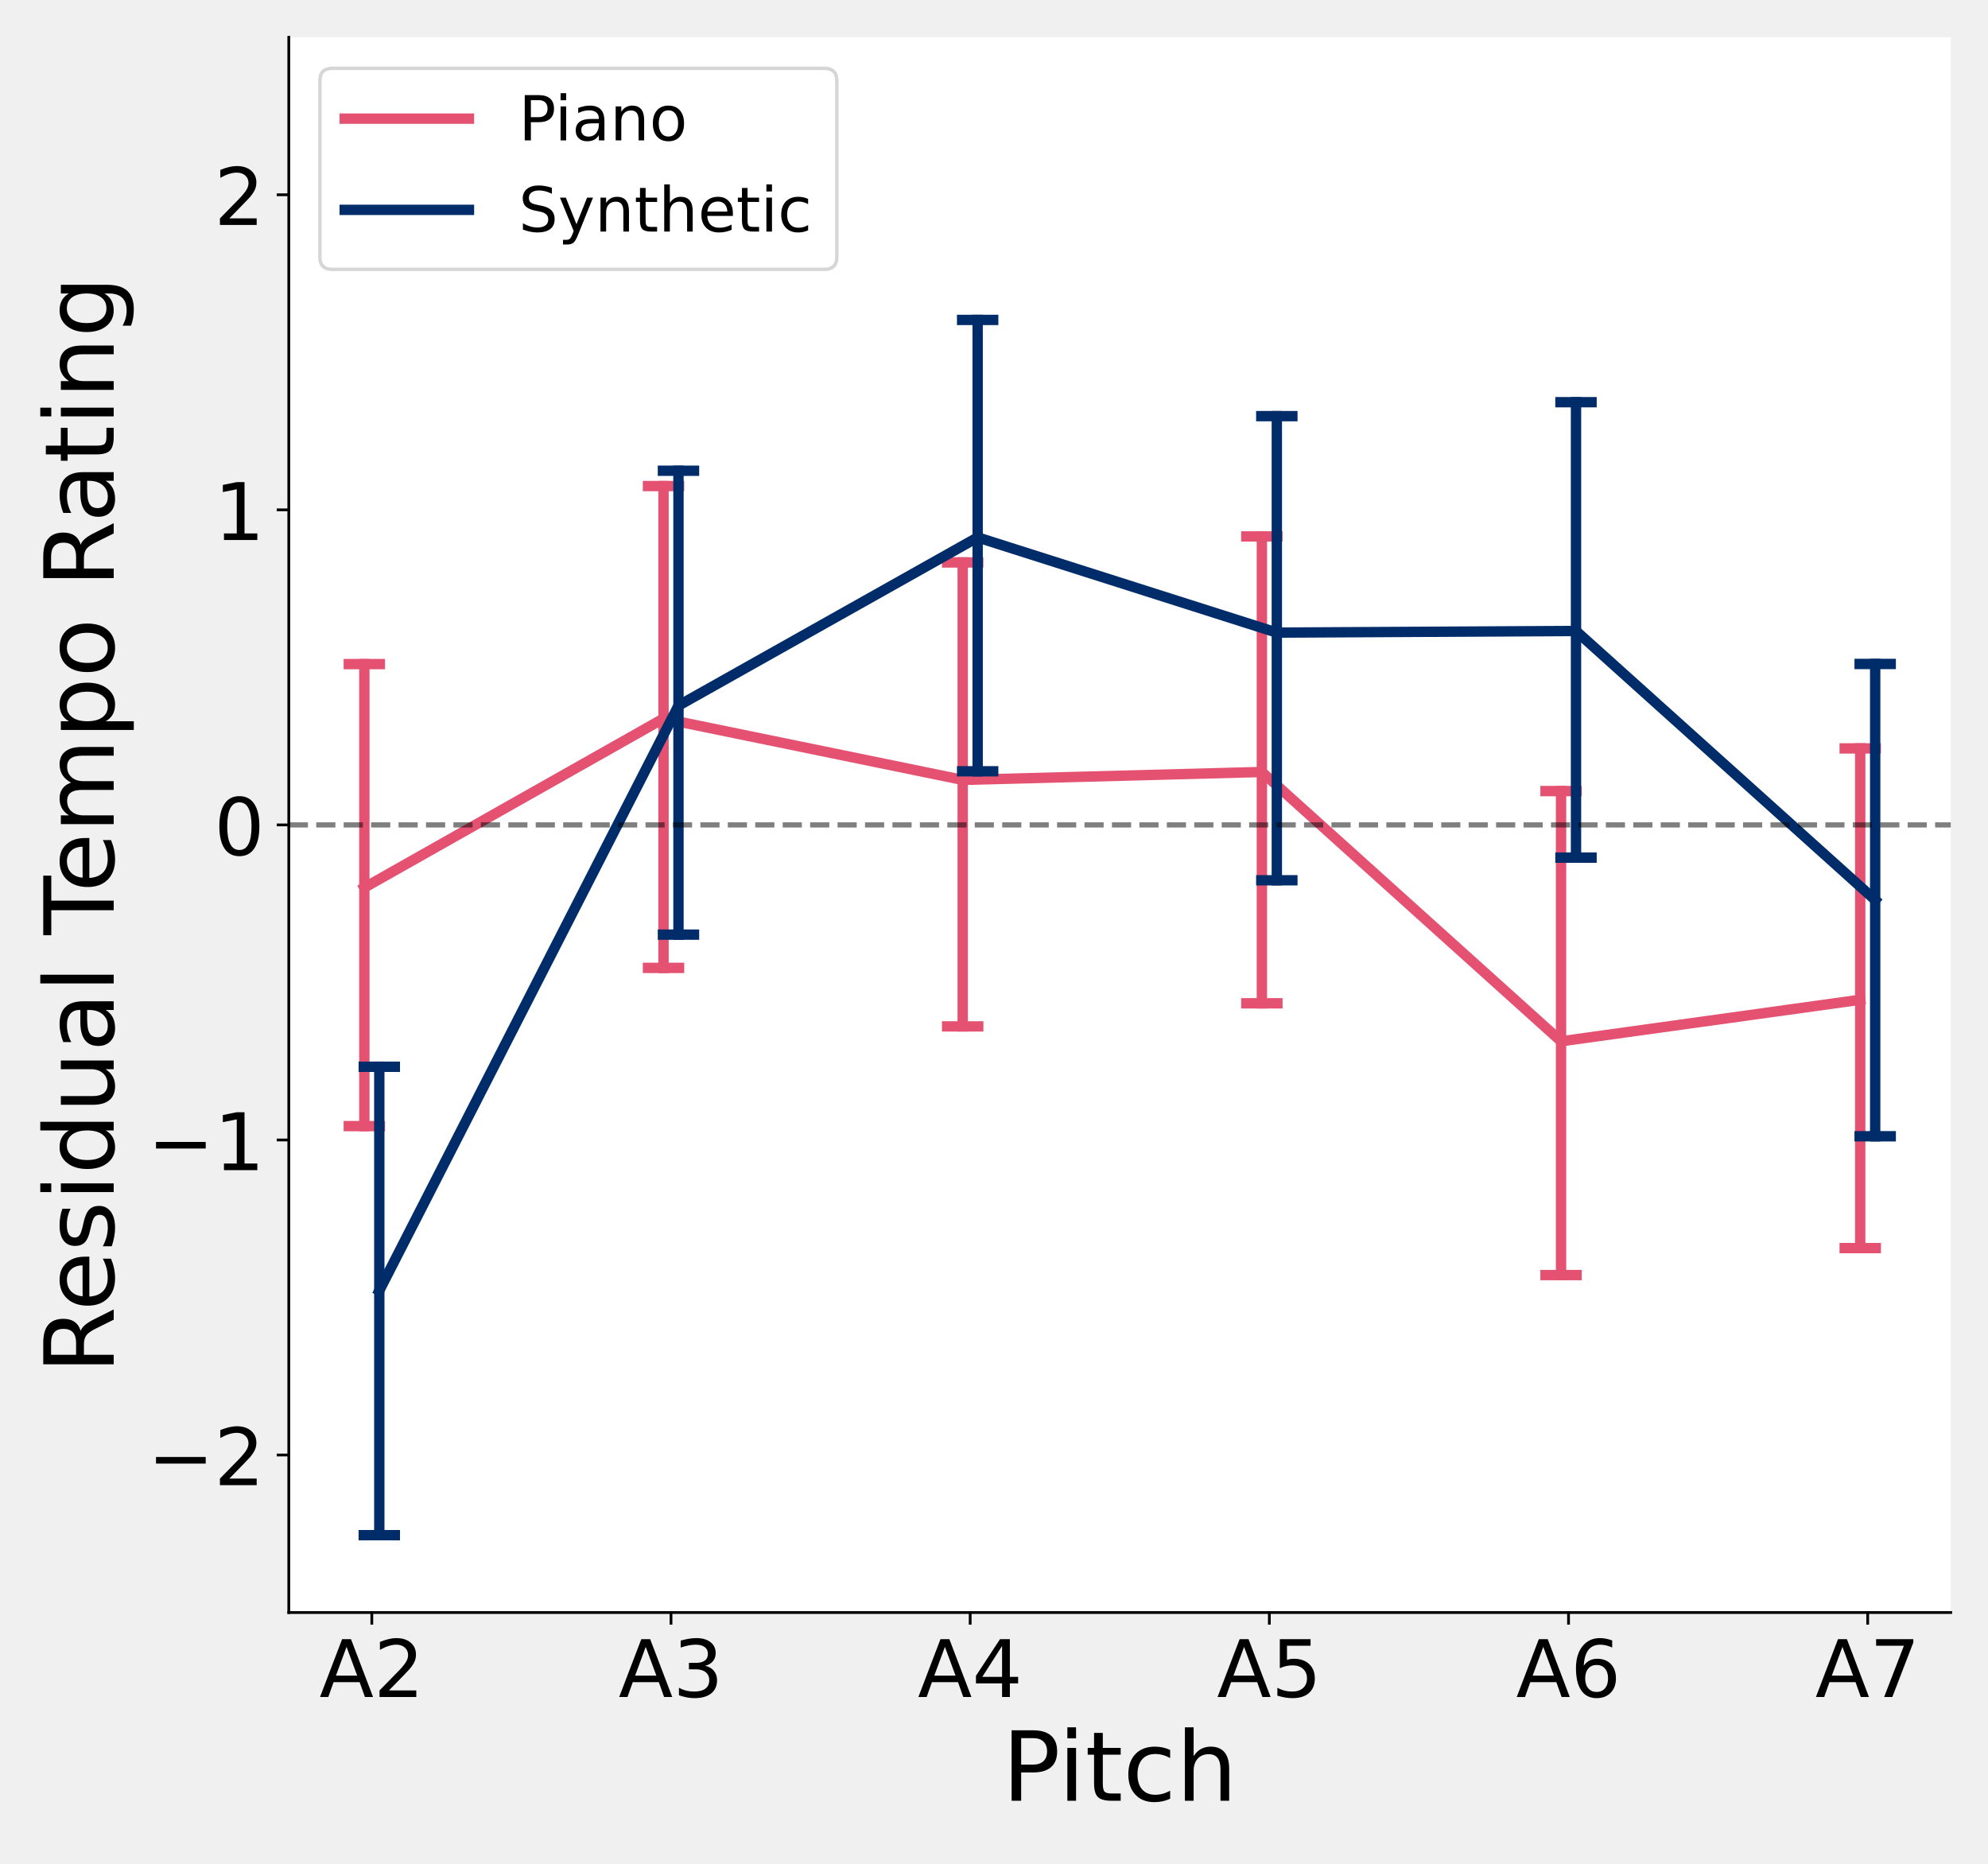
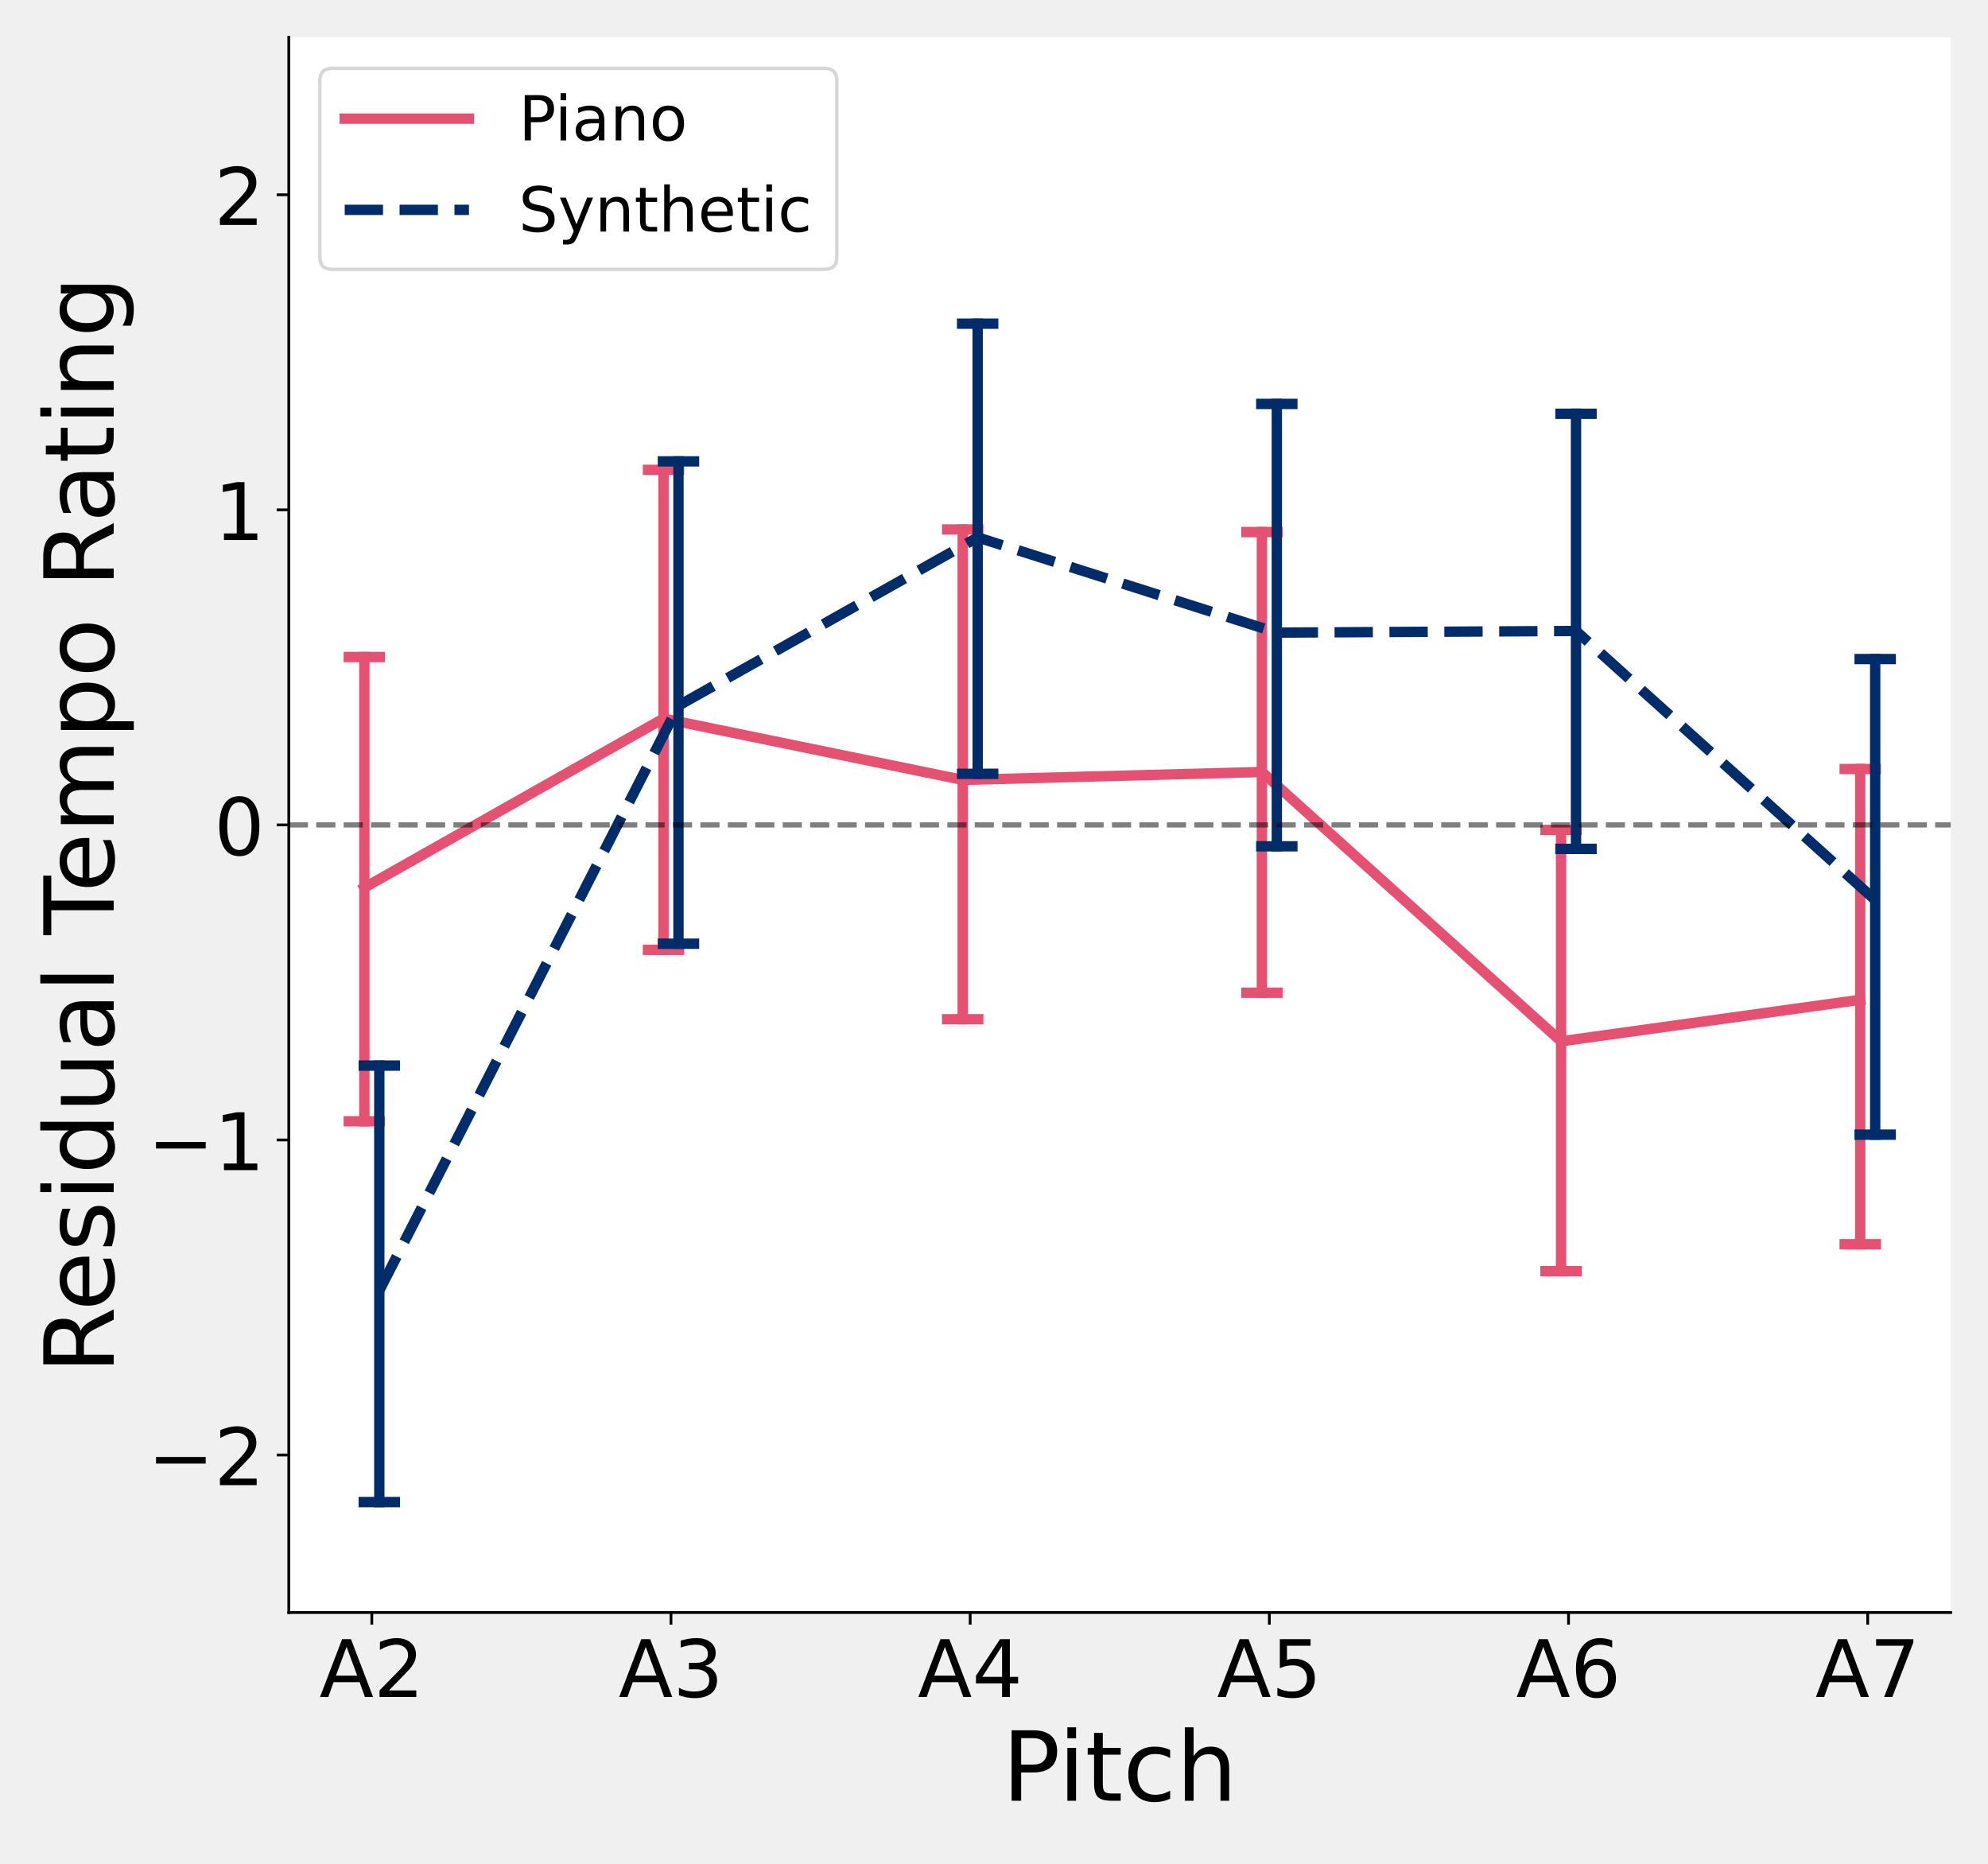
<svg xmlns="http://www.w3.org/2000/svg" xmlns:xlink="http://www.w3.org/1999/xlink" width="576pt" height="540pt" viewBox="0 0 576 540" version="1.1">
  <defs>
    <style type="text/css">*{stroke-linejoin: round; stroke-linecap: butt}</style>
  </defs>
  <g id="figure_1">
    <g id="patch_1">
      <path d="M 0 540  L 576 540  L 576 0  L 0 0  L 0 540  z " style="fill: none" />
    </g>
    <g id="axes_1">
      <g id="patch_2">
        <path d="M 83.675 467.2  L 565.2 467.2  L 565.2 10.8  L 83.675 10.8  z " style="fill: #ffffff" />
      </g>
      <g id="matplotlib.axis_1">
        <g id="xtick_1">
          <g id="line2d_1">
            <defs>
-               <path id="m5436bc02a2" d="M 0 0  L 0 3.5  " style="stroke: #000000; stroke-width: 0.8" />
-             </defs>
-             <g>
-               <use xlink:href="#m5436bc02a2" x="107.73" y="467.2" style="stroke: #000000; stroke-width: 0.8" />
+               <path id="mabb25d2aeb" d="M 0 0  L 0 3.5  " style="stroke: #000000; stroke-width: 0.8" />
+             </defs>
+             <g>
+               <use xlink:href="#mabb25d2aeb" x="107.73" y="467.2" style="stroke: #000000; stroke-width: 0.8" />
            </g>
          </g>
          <g id="text_1">
            <g transform="translate(92.54599 491.6764)scale(0.23 -0.23)">
              <defs>
                <path id="DejaVuSans-41" d="M 2188 4044  L 1331 1722  L 3047 1722  L 2188 4044  z M 1831 4666  L 2547 4666  L 4325 0  L 3669 0  L 3244 1197  L 1141 1197  L 716 0  L 50 0  L 1831 4666  z " transform="scale(0.015625)" />
                <path id="DejaVuSans-32" d="M 1228 531  L 3431 531  L 3431 0  L 469 0  L 469 531  Q 828 903 1448 1529  Q 2069 2156 2228 2338  Q 2531 2678 2651 2914  Q 2772 3150 2772 3378  Q 2772 3750 2511 3984  Q 2250 4219 1831 4219  Q 1534 4219 1204 4116  Q 875 4013 500 3803  L 500 4441  Q 881 4594 1212 4672  Q 1544 4750 1819 4750  Q 2544 4750 2975 4387  Q 3406 4025 3406 3419  Q 3406 3131 3298 2873  Q 3191 2616 2906 2266  Q 2828 2175 2409 1742  Q 1991 1309 1228 531  z " transform="scale(0.015625)" />
              </defs>
              <use xlink:href="#DejaVuSans-41" />
              <use xlink:href="#DejaVuSans-32" x="68.408" />
            </g>
          </g>
        </g>
        <g id="xtick_2">
          <g id="line2d_2">
            <g>
-               <use xlink:href="#m5436bc02a2" x="194.413" y="467.2" style="stroke: #000000; stroke-width: 0.8" />
+               <use xlink:href="#mabb25d2aeb" x="194.413" y="467.2" style="stroke: #000000; stroke-width: 0.8" />
            </g>
          </g>
          <g id="text_2">
            <g transform="translate(179.2292 491.6764)scale(0.23 -0.23)">
              <defs>
                <path id="DejaVuSans-33" d="M 2597 2516  Q 3050 2419 3304 2112  Q 3559 1806 3559 1356  Q 3559 666 3084 287  Q 2609 -91 1734 -91  Q 1441 -91 1130 -33  Q 819 25 488 141  L 488 750  Q 750 597 1062 519  Q 1375 441 1716 441  Q 2309 441 2620 675  Q 2931 909 2931 1356  Q 2931 1769 2642 2001  Q 2353 2234 1838 2234  L 1294 2234  L 1294 2753  L 1863 2753  Q 2328 2753 2575 2939  Q 2822 3125 2822 3475  Q 2822 3834 2567 4026  Q 2313 4219 1838 4219  Q 1578 4219 1281 4162  Q 984 4106 628 3988  L 628 4550  Q 988 4650 1302 4700  Q 1616 4750 1894 4750  Q 2613 4750 3031 4423  Q 3450 4097 3450 3541  Q 3450 3153 3228 2886  Q 3006 2619 2597 2516  z " transform="scale(0.015625)" />
              </defs>
              <use xlink:href="#DejaVuSans-41" />
              <use xlink:href="#DejaVuSans-33" x="68.408" />
            </g>
          </g>
        </g>
        <g id="xtick_3">
          <g id="line2d_3">
            <g>
-               <use xlink:href="#m5436bc02a2" x="281.096" y="467.2" style="stroke: #000000; stroke-width: 0.8" />
+               <use xlink:href="#mabb25d2aeb" x="281.096" y="467.2" style="stroke: #000000; stroke-width: 0.8" />
            </g>
          </g>
          <g id="text_3">
            <g transform="translate(265.9123 491.6764)scale(0.23 -0.23)">
              <defs>
                <path id="DejaVuSans-34" d="M 2419 4116  L 825 1625  L 2419 1625  L 2419 4116  z M 2253 4666  L 3047 4666  L 3047 1625  L 3713 1625  L 3713 1100  L 3047 1100  L 3047 0  L 2419 0  L 2419 1100  L 313 1100  L 313 1709  L 2253 4666  z " transform="scale(0.015625)" />
              </defs>
              <use xlink:href="#DejaVuSans-41" />
              <use xlink:href="#DejaVuSans-34" x="68.408" />
            </g>
          </g>
        </g>
        <g id="xtick_4">
          <g id="line2d_4">
            <g>
-               <use xlink:href="#m5436bc02a2" x="367.779" y="467.2" style="stroke: #000000; stroke-width: 0.8" />
+               <use xlink:href="#mabb25d2aeb" x="367.779" y="467.2" style="stroke: #000000; stroke-width: 0.8" />
            </g>
          </g>
          <g id="text_4">
            <g transform="translate(352.5955 491.6764)scale(0.23 -0.23)">
              <defs>
                <path id="DejaVuSans-35" d="M 691 4666  L 3169 4666  L 3169 4134  L 1269 4134  L 1269 2991  Q 1406 3038 1543 3061  Q 1681 3084 1819 3084  Q 2600 3084 3056 2656  Q 3513 2228 3513 1497  Q 3513 744 3044 326  Q 2575 -91 1722 -91  Q 1428 -91 1123 -41  Q 819 9 494 109  L 494 744  Q 775 591 1075 516  Q 1375 441 1709 441  Q 2250 441 2565 725  Q 2881 1009 2881 1497  Q 2881 1984 2565 2268  Q 2250 2553 1709 2553  Q 1456 2553 1204 2497  Q 953 2441 691 2322  L 691 4666  z " transform="scale(0.015625)" />
              </defs>
              <use xlink:href="#DejaVuSans-41" />
              <use xlink:href="#DejaVuSans-35" x="68.408" />
            </g>
          </g>
        </g>
        <g id="xtick_5">
          <g id="line2d_5">
            <g>
-               <use xlink:href="#m5436bc02a2" x="454.462" y="467.2" style="stroke: #000000; stroke-width: 0.8" />
+               <use xlink:href="#mabb25d2aeb" x="454.462" y="467.2" style="stroke: #000000; stroke-width: 0.8" />
            </g>
          </g>
          <g id="text_5">
            <g transform="translate(439.2787 491.6764)scale(0.23 -0.23)">
              <defs>
                <path id="DejaVuSans-36" d="M 2113 2584  Q 1688 2584 1439 2293  Q 1191 2003 1191 1497  Q 1191 994 1439 701  Q 1688 409 2113 409  Q 2538 409 2786 701  Q 3034 994 3034 1497  Q 3034 2003 2786 2293  Q 2538 2584 2113 2584  z M 3366 4563  L 3366 3988  Q 3128 4100 2886 4159  Q 2644 4219 2406 4219  Q 1781 4219 1451 3797  Q 1122 3375 1075 2522  Q 1259 2794 1537 2939  Q 1816 3084 2150 3084  Q 2853 3084 3261 2657  Q 3669 2231 3669 1497  Q 3669 778 3244 343  Q 2819 -91 2113 -91  Q 1303 -91 875 529  Q 447 1150 447 2328  Q 447 3434 972 4092  Q 1497 4750 2381 4750  Q 2619 4750 2861 4703  Q 3103 4656 3366 4563  z " transform="scale(0.015625)" />
              </defs>
              <use xlink:href="#DejaVuSans-41" />
              <use xlink:href="#DejaVuSans-36" x="68.408" />
            </g>
          </g>
        </g>
        <g id="xtick_6">
          <g id="line2d_6">
            <g>
-               <use xlink:href="#m5436bc02a2" x="541.145" y="467.2" style="stroke: #000000; stroke-width: 0.8" />
+               <use xlink:href="#mabb25d2aeb" x="541.145" y="467.2" style="stroke: #000000; stroke-width: 0.8" />
            </g>
          </g>
          <g id="text_6">
            <g transform="translate(525.9618 491.6764)scale(0.23 -0.23)">
              <defs>
                <path id="DejaVuSans-37" d="M 525 4666  L 3525 4666  L 3525 4397  L 1831 0  L 1172 0  L 2766 4134  L 525 4134  L 525 4666  z " transform="scale(0.015625)" />
              </defs>
              <use xlink:href="#DejaVuSans-41" />
              <use xlink:href="#DejaVuSans-37" x="68.408" />
            </g>
          </g>
        </g>
        <g id="text_7">
          <g transform="translate(290.3628 521.7353)scale(0.28 -0.28)">
            <defs>
              <path id="DejaVuSans-50" d="M 1259 4147  L 1259 2394  L 2053 2394  Q 2494 2394 2734 2622  Q 2975 2850 2975 3272  Q 2975 3691 2734 3919  Q 2494 4147 2053 4147  L 1259 4147  z M 628 4666  L 2053 4666  Q 2838 4666 3239 4311  Q 3641 3956 3641 3272  Q 3641 2581 3239 2228  Q 2838 1875 2053 1875  L 1259 1875  L 1259 0  L 628 0  L 628 4666  z " transform="scale(0.015625)" />
              <path id="DejaVuSans-69" d="M 603 3500  L 1178 3500  L 1178 0  L 603 0  L 603 3500  z M 603 4863  L 1178 4863  L 1178 4134  L 603 4134  L 603 4863  z " transform="scale(0.015625)" />
              <path id="DejaVuSans-74" d="M 1172 4494  L 1172 3500  L 2356 3500  L 2356 3053  L 1172 3053  L 1172 1153  Q 1172 725 1289 603  Q 1406 481 1766 481  L 2356 481  L 2356 0  L 1766 0  Q 1100 0 847 248  Q 594 497 594 1153  L 594 3053  L 172 3053  L 172 3500  L 594 3500  L 594 4494  L 1172 4494  z " transform="scale(0.015625)" />
              <path id="DejaVuSans-63" d="M 3122 3366  L 3122 2828  Q 2878 2963 2633 3030  Q 2388 3097 2138 3097  Q 1578 3097 1268 2742  Q 959 2388 959 1747  Q 959 1106 1268 751  Q 1578 397 2138 397  Q 2388 397 2633 464  Q 2878 531 3122 666  L 3122 134  Q 2881 22 2623 -34  Q 2366 -91 2075 -91  Q 1284 -91 818 406  Q 353 903 353 1747  Q 353 2603 823 3093  Q 1294 3584 2113 3584  Q 2378 3584 2631 3529  Q 2884 3475 3122 3366  z " transform="scale(0.015625)" />
              <path id="DejaVuSans-68" d="M 3513 2113  L 3513 0  L 2938 0  L 2938 2094  Q 2938 2591 2744 2837  Q 2550 3084 2163 3084  Q 1697 3084 1428 2787  Q 1159 2491 1159 1978  L 1159 0  L 581 0  L 581 4863  L 1159 4863  L 1159 2956  Q 1366 3272 1645 3428  Q 1925 3584 2291 3584  Q 2894 3584 3203 3211  Q 3513 2838 3513 2113  z " transform="scale(0.015625)" />
            </defs>
            <use xlink:href="#DejaVuSans-50" />
            <use xlink:href="#DejaVuSans-69" x="58.053" />
            <use xlink:href="#DejaVuSans-74" x="85.836" />
            <use xlink:href="#DejaVuSans-63" x="125.045" />
            <use xlink:href="#DejaVuSans-68" x="180.025" />
          </g>
        </g>
      </g>
      <g id="matplotlib.axis_2">
        <g id="ytick_1">
          <g id="line2d_7">
            <defs>
-               <path id="m42c6b737b7" d="M 0 0  L -3.5 0  " style="stroke: #000000; stroke-width: 0.8" />
-             </defs>
-             <g>
-               <use xlink:href="#m42c6b737b7" x="83.675" y="421.56" style="stroke: #000000; stroke-width: 0.8" />
+               <path id="m6aa52434ac" d="M 0 0  L -3.5 0  " style="stroke: #000000; stroke-width: 0.8" />
+             </defs>
+             <g>
+               <use xlink:href="#m6aa52434ac" x="83.675" y="421.56" style="stroke: #000000; stroke-width: 0.8" />
            </g>
          </g>
          <g id="text_8">
            <g transform="translate(42.76797 430.2982)scale(0.23 -0.23)">
              <defs>
                <path id="DejaVuSans-2212" d="M 678 2272  L 4684 2272  L 4684 1741  L 678 1741  L 678 2272  z " transform="scale(0.015625)" />
              </defs>
              <use xlink:href="#DejaVuSans-2212" />
              <use xlink:href="#DejaVuSans-32" x="83.789" />
            </g>
          </g>
        </g>
        <g id="ytick_2">
          <g id="line2d_8">
            <g>
-               <use xlink:href="#m42c6b737b7" x="83.675" y="330.28" style="stroke: #000000; stroke-width: 0.8" />
+               <use xlink:href="#m6aa52434ac" x="83.675" y="330.28" style="stroke: #000000; stroke-width: 0.8" />
            </g>
          </g>
          <g id="text_9">
            <g transform="translate(42.76797 339.0182)scale(0.23 -0.23)">
              <defs>
                <path id="DejaVuSans-31" d="M 794 531  L 1825 531  L 1825 4091  L 703 3866  L 703 4441  L 1819 4666  L 2450 4666  L 2450 531  L 3481 531  L 3481 0  L 794 0  L 794 531  z " transform="scale(0.015625)" />
              </defs>
              <use xlink:href="#DejaVuSans-2212" />
              <use xlink:href="#DejaVuSans-31" x="83.789" />
            </g>
          </g>
        </g>
        <g id="ytick_3">
          <g id="line2d_9">
            <g>
-               <use xlink:href="#m42c6b737b7" x="83.675" y="239" style="stroke: #000000; stroke-width: 0.8" />
+               <use xlink:href="#m6aa52434ac" x="83.675" y="239" style="stroke: #000000; stroke-width: 0.8" />
            </g>
          </g>
          <g id="text_10">
            <g transform="translate(62.04125 247.7382)scale(0.23 -0.23)">
              <defs>
                <path id="DejaVuSans-30" d="M 2034 4250  Q 1547 4250 1301 3770  Q 1056 3291 1056 2328  Q 1056 1369 1301 889  Q 1547 409 2034 409  Q 2525 409 2770 889  Q 3016 1369 3016 2328  Q 3016 3291 2770 3770  Q 2525 4250 2034 4250  z M 2034 4750  Q 2819 4750 3233 4129  Q 3647 3509 3647 2328  Q 3647 1150 3233 529  Q 2819 -91 2034 -91  Q 1250 -91 836 529  Q 422 1150 422 2328  Q 422 3509 836 4129  Q 1250 4750 2034 4750  z " transform="scale(0.015625)" />
              </defs>
              <use xlink:href="#DejaVuSans-30" />
            </g>
          </g>
        </g>
        <g id="ytick_4">
          <g id="line2d_10">
            <g>
-               <use xlink:href="#m42c6b737b7" x="83.675" y="147.72" style="stroke: #000000; stroke-width: 0.8" />
+               <use xlink:href="#m6aa52434ac" x="83.675" y="147.72" style="stroke: #000000; stroke-width: 0.8" />
            </g>
          </g>
          <g id="text_11">
            <g transform="translate(62.04125 156.4582)scale(0.23 -0.23)">
              <use xlink:href="#DejaVuSans-31" />
            </g>
          </g>
        </g>
        <g id="ytick_5">
          <g id="line2d_11">
            <g>
-               <use xlink:href="#m42c6b737b7" x="83.675" y="56.44" style="stroke: #000000; stroke-width: 0.8" />
+               <use xlink:href="#m6aa52434ac" x="83.675" y="56.44" style="stroke: #000000; stroke-width: 0.8" />
            </g>
          </g>
          <g id="text_12">
            <g transform="translate(62.04125 65.1782)scale(0.23 -0.23)">
              <use xlink:href="#DejaVuSans-32" />
            </g>
          </g>
        </g>
        <g id="text_13">
          <g transform="translate(32.94484 398.0291)rotate(-90)scale(0.28 -0.28)">
            <defs>
              <path id="DejaVuSans-52" d="M 2841 2188  Q 3044 2119 3236 1894  Q 3428 1669 3622 1275  L 4263 0  L 3584 0  L 2988 1197  Q 2756 1666 2539 1819  Q 2322 1972 1947 1972  L 1259 1972  L 1259 0  L 628 0  L 628 4666  L 2053 4666  Q 2853 4666 3247 4331  Q 3641 3997 3641 3322  Q 3641 2881 3436 2590  Q 3231 2300 2841 2188  z M 1259 4147  L 1259 2491  L 2053 2491  Q 2509 2491 2742 2702  Q 2975 2913 2975 3322  Q 2975 3731 2742 3939  Q 2509 4147 2053 4147  L 1259 4147  z " transform="scale(0.015625)" />
              <path id="DejaVuSans-65" d="M 3597 1894  L 3597 1613  L 953 1613  Q 991 1019 1311 708  Q 1631 397 2203 397  Q 2534 397 2845 478  Q 3156 559 3463 722  L 3463 178  Q 3153 47 2828 -22  Q 2503 -91 2169 -91  Q 1331 -91 842 396  Q 353 884 353 1716  Q 353 2575 817 3079  Q 1281 3584 2069 3584  Q 2775 3584 3186 3129  Q 3597 2675 3597 1894  z M 3022 2063  Q 3016 2534 2758 2815  Q 2500 3097 2075 3097  Q 1594 3097 1305 2825  Q 1016 2553 972 2059  L 3022 2063  z " transform="scale(0.015625)" />
              <path id="DejaVuSans-73" d="M 2834 3397  L 2834 2853  Q 2591 2978 2328 3040  Q 2066 3103 1784 3103  Q 1356 3103 1142 2972  Q 928 2841 928 2578  Q 928 2378 1081 2264  Q 1234 2150 1697 2047  L 1894 2003  Q 2506 1872 2764 1633  Q 3022 1394 3022 966  Q 3022 478 2636 193  Q 2250 -91 1575 -91  Q 1294 -91 989 -36  Q 684 19 347 128  L 347 722  Q 666 556 975 473  Q 1284 391 1588 391  Q 1994 391 2212 530  Q 2431 669 2431 922  Q 2431 1156 2273 1281  Q 2116 1406 1581 1522  L 1381 1569  Q 847 1681 609 1914  Q 372 2147 372 2553  Q 372 3047 722 3315  Q 1072 3584 1716 3584  Q 2034 3584 2315 3537  Q 2597 3491 2834 3397  z " transform="scale(0.015625)" />
              <path id="DejaVuSans-64" d="M 2906 2969  L 2906 4863  L 3481 4863  L 3481 0  L 2906 0  L 2906 525  Q 2725 213 2448 61  Q 2172 -91 1784 -91  Q 1150 -91 751 415  Q 353 922 353 1747  Q 353 2572 751 3078  Q 1150 3584 1784 3584  Q 2172 3584 2448 3432  Q 2725 3281 2906 2969  z M 947 1747  Q 947 1113 1208 752  Q 1469 391 1925 391  Q 2381 391 2643 752  Q 2906 1113 2906 1747  Q 2906 2381 2643 2742  Q 2381 3103 1925 3103  Q 1469 3103 1208 2742  Q 947 2381 947 1747  z " transform="scale(0.015625)" />
              <path id="DejaVuSans-75" d="M 544 1381  L 544 3500  L 1119 3500  L 1119 1403  Q 1119 906 1312 657  Q 1506 409 1894 409  Q 2359 409 2629 706  Q 2900 1003 2900 1516  L 2900 3500  L 3475 3500  L 3475 0  L 2900 0  L 2900 538  Q 2691 219 2414 64  Q 2138 -91 1772 -91  Q 1169 -91 856 284  Q 544 659 544 1381  z M 1991 3584  L 1991 3584  z " transform="scale(0.015625)" />
              <path id="DejaVuSans-61" d="M 2194 1759  Q 1497 1759 1228 1600  Q 959 1441 959 1056  Q 959 750 1161 570  Q 1363 391 1709 391  Q 2188 391 2477 730  Q 2766 1069 2766 1631  L 2766 1759  L 2194 1759  z M 3341 1997  L 3341 0  L 2766 0  L 2766 531  Q 2569 213 2275 61  Q 1981 -91 1556 -91  Q 1019 -91 701 211  Q 384 513 384 1019  Q 384 1609 779 1909  Q 1175 2209 1959 2209  L 2766 2209  L 2766 2266  Q 2766 2663 2505 2880  Q 2244 3097 1772 3097  Q 1472 3097 1187 3025  Q 903 2953 641 2809  L 641 3341  Q 956 3463 1253 3523  Q 1550 3584 1831 3584  Q 2591 3584 2966 3190  Q 3341 2797 3341 1997  z " transform="scale(0.015625)" />
              <path id="DejaVuSans-6c" d="M 603 4863  L 1178 4863  L 1178 0  L 603 0  L 603 4863  z " transform="scale(0.015625)" />
              <path id="DejaVuSans-20" transform="scale(0.015625)" />
              <path id="DejaVuSans-54" d="M -19 4666  L 3928 4666  L 3928 4134  L 2272 4134  L 2272 0  L 1638 0  L 1638 4134  L -19 4134  L -19 4666  z " transform="scale(0.015625)" />
              <path id="DejaVuSans-6d" d="M 3328 2828  Q 3544 3216 3844 3400  Q 4144 3584 4550 3584  Q 5097 3584 5394 3201  Q 5691 2819 5691 2113  L 5691 0  L 5113 0  L 5113 2094  Q 5113 2597 4934 2840  Q 4756 3084 4391 3084  Q 3944 3084 3684 2787  Q 3425 2491 3425 1978  L 3425 0  L 2847 0  L 2847 2094  Q 2847 2600 2669 2842  Q 2491 3084 2119 3084  Q 1678 3084 1418 2786  Q 1159 2488 1159 1978  L 1159 0  L 581 0  L 581 3500  L 1159 3500  L 1159 2956  Q 1356 3278 1631 3431  Q 1906 3584 2284 3584  Q 2666 3584 2933 3390  Q 3200 3197 3328 2828  z " transform="scale(0.015625)" />
              <path id="DejaVuSans-70" d="M 1159 525  L 1159 -1331  L 581 -1331  L 581 3500  L 1159 3500  L 1159 2969  Q 1341 3281 1617 3432  Q 1894 3584 2278 3584  Q 2916 3584 3314 3078  Q 3713 2572 3713 1747  Q 3713 922 3314 415  Q 2916 -91 2278 -91  Q 1894 -91 1617 61  Q 1341 213 1159 525  z M 3116 1747  Q 3116 2381 2855 2742  Q 2594 3103 2138 3103  Q 1681 3103 1420 2742  Q 1159 2381 1159 1747  Q 1159 1113 1420 752  Q 1681 391 2138 391  Q 2594 391 2855 752  Q 3116 1113 3116 1747  z " transform="scale(0.015625)" />
              <path id="DejaVuSans-6f" d="M 1959 3097  Q 1497 3097 1228 2736  Q 959 2375 959 1747  Q 959 1119 1226 758  Q 1494 397 1959 397  Q 2419 397 2687 759  Q 2956 1122 2956 1747  Q 2956 2369 2687 2733  Q 2419 3097 1959 3097  z M 1959 3584  Q 2709 3584 3137 3096  Q 3566 2609 3566 1747  Q 3566 888 3137 398  Q 2709 -91 1959 -91  Q 1206 -91 779 398  Q 353 888 353 1747  Q 353 2609 779 3096  Q 1206 3584 1959 3584  z " transform="scale(0.015625)" />
              <path id="DejaVuSans-6e" d="M 3513 2113  L 3513 0  L 2938 0  L 2938 2094  Q 2938 2591 2744 2837  Q 2550 3084 2163 3084  Q 1697 3084 1428 2787  Q 1159 2491 1159 1978  L 1159 0  L 581 0  L 581 3500  L 1159 3500  L 1159 2956  Q 1366 3272 1645 3428  Q 1925 3584 2291 3584  Q 2894 3584 3203 3211  Q 3513 2838 3513 2113  z " transform="scale(0.015625)" />
              <path id="DejaVuSans-67" d="M 2906 1791  Q 2906 2416 2648 2759  Q 2391 3103 1925 3103  Q 1463 3103 1205 2759  Q 947 2416 947 1791  Q 947 1169 1205 825  Q 1463 481 1925 481  Q 2391 481 2648 825  Q 2906 1169 2906 1791  z M 3481 434  Q 3481 -459 3084 -895  Q 2688 -1331 1869 -1331  Q 1566 -1331 1297 -1286  Q 1028 -1241 775 -1147  L 775 -588  Q 1028 -725 1275 -790  Q 1522 -856 1778 -856  Q 2344 -856 2625 -561  Q 2906 -266 2906 331  L 2906 616  Q 2728 306 2450 153  Q 2172 0 1784 0  Q 1141 0 747 490  Q 353 981 353 1791  Q 353 2603 747 3093  Q 1141 3584 1784 3584  Q 2172 3584 2450 3431  Q 2728 3278 2906 2969  L 2906 3500  L 3481 3500  L 3481 434  z " transform="scale(0.015625)" />
            </defs>
            <use xlink:href="#DejaVuSans-52" />
            <use xlink:href="#DejaVuSans-65" x="64.982" />
            <use xlink:href="#DejaVuSans-73" x="126.506" />
            <use xlink:href="#DejaVuSans-69" x="178.605" />
            <use xlink:href="#DejaVuSans-64" x="206.389" />
            <use xlink:href="#DejaVuSans-75" x="269.865" />
            <use xlink:href="#DejaVuSans-61" x="333.244" />
            <use xlink:href="#DejaVuSans-6c" x="394.523" />
            <use xlink:href="#DejaVuSans-20" x="422.307" />
            <use xlink:href="#DejaVuSans-54" x="454.094" />
            <use xlink:href="#DejaVuSans-65" x="498.178" />
            <use xlink:href="#DejaVuSans-6d" x="559.701" />
            <use xlink:href="#DejaVuSans-70" x="657.113" />
            <use xlink:href="#DejaVuSans-6f" x="720.59" />
            <use xlink:href="#DejaVuSans-20" x="781.771" />
            <use xlink:href="#DejaVuSans-52" x="813.559" />
            <use xlink:href="#DejaVuSans-61" x="880.791" />
            <use xlink:href="#DejaVuSans-74" x="942.07" />
            <use xlink:href="#DejaVuSans-69" x="981.279" />
            <use xlink:href="#DejaVuSans-6e" x="1009.062" />
            <use xlink:href="#DejaVuSans-67" x="1072.441" />
          </g>
        </g>
      </g>
      <g id="line2d_12">
-         <path d="M 105.562 257.171  L 192.246 208.184  L 278.929 225.966  L 365.612 223.667  L 452.295 301.696  L 538.978 289.657  " clip-path="url(#p1294b12e33)" style="fill: none; stroke: #e45171; stroke-width: 3; stroke-linecap: square" />
+         <path d="M 105.562 257.171  L 192.246 208.184  L 278.929 225.966  L 365.612 223.667  L 452.295 301.696  L 538.978 289.657  " clip-path="url(#p25f984f421)" style="fill: none; stroke: #e45171; stroke-width: 3; stroke-linecap: square" />
      </g>
      <g id="LineCollection_1">
-         <path d="M 105.562 326.268  L 105.562 192.403  " clip-path="url(#p1294b12e33)" style="fill: none; stroke: #e45171; stroke-width: 3; stroke-linecap: square" />
-         <path d="M 192.246 280.426  L 192.246 140.828  " clip-path="url(#p1294b12e33)" style="fill: none; stroke: #e45171; stroke-width: 3; stroke-linecap: square" />
-         <path d="M 278.929 297.373  L 278.929 162.956  " clip-path="url(#p1294b12e33)" style="fill: none; stroke: #e45171; stroke-width: 3; stroke-linecap: square" />
-         <path d="M 365.612 290.689  L 365.612 155.42  " clip-path="url(#p1294b12e33)" style="fill: none; stroke: #e45171; stroke-width: 3; stroke-linecap: square" />
-         <path d="M 452.295 369.436  L 452.295 229.199  " clip-path="url(#p1294b12e33)" style="fill: none; stroke: #e45171; stroke-width: 3; stroke-linecap: square" />
-         <path d="M 538.978 361.612  L 538.978 216.836  " clip-path="url(#p1294b12e33)" style="fill: none; stroke: #e45171; stroke-width: 3; stroke-linecap: square" />
+         <path d="M 105.562 324.867  L 105.562 190.359  " clip-path="url(#p25f984f421)" style="fill: none; stroke: #e45171; stroke-width: 3; stroke-linecap: square" />
+         <path d="M 192.246 275.191  L 192.246 136.131  " clip-path="url(#p25f984f421)" style="fill: none; stroke: #e45171; stroke-width: 3; stroke-linecap: square" />
+         <path d="M 278.929 295.308  L 278.929 153.403  " clip-path="url(#p25f984f421)" style="fill: none; stroke: #e45171; stroke-width: 3; stroke-linecap: square" />
+         <path d="M 365.612 287.625  L 365.612 154.151  " clip-path="url(#p25f984f421)" style="fill: none; stroke: #e45171; stroke-width: 3; stroke-linecap: square" />
+         <path d="M 452.295 368.292  L 452.295 240.462  " clip-path="url(#p25f984f421)" style="fill: none; stroke: #e45171; stroke-width: 3; stroke-linecap: square" />
+         <path d="M 538.978 360.498  L 538.978 222.802  " clip-path="url(#p25f984f421)" style="fill: none; stroke: #e45171; stroke-width: 3; stroke-linecap: square" />
      </g>
      <g id="line2d_13">
        <defs>
-           <path id="mc883df9ff7" d="M 6 0  L -6 -0  " style="stroke: #e45171; stroke-width: 3" />
+           <path id="mc6b039b522" d="M 6 0  L -6 -0  " style="stroke: #e45171; stroke-width: 3" />
        </defs>
-         <g clip-path="url(#p1294b12e33)">
-           <use xlink:href="#mc883df9ff7" x="105.562" y="326.268" style="fill: #e45171; stroke: #e45171; stroke-width: 3" />
-           <use xlink:href="#mc883df9ff7" x="192.246" y="280.426" style="fill: #e45171; stroke: #e45171; stroke-width: 3" />
-           <use xlink:href="#mc883df9ff7" x="278.929" y="297.373" style="fill: #e45171; stroke: #e45171; stroke-width: 3" />
-           <use xlink:href="#mc883df9ff7" x="365.612" y="290.689" style="fill: #e45171; stroke: #e45171; stroke-width: 3" />
-           <use xlink:href="#mc883df9ff7" x="452.295" y="369.436" style="fill: #e45171; stroke: #e45171; stroke-width: 3" />
-           <use xlink:href="#mc883df9ff7" x="538.978" y="361.612" style="fill: #e45171; stroke: #e45171; stroke-width: 3" />
+         <g clip-path="url(#p25f984f421)">
+           <use xlink:href="#mc6b039b522" x="105.562" y="324.867" style="fill: #e45171; stroke: #e45171; stroke-width: 3" />
+           <use xlink:href="#mc6b039b522" x="192.246" y="275.191" style="fill: #e45171; stroke: #e45171; stroke-width: 3" />
+           <use xlink:href="#mc6b039b522" x="278.929" y="295.308" style="fill: #e45171; stroke: #e45171; stroke-width: 3" />
+           <use xlink:href="#mc6b039b522" x="365.612" y="287.625" style="fill: #e45171; stroke: #e45171; stroke-width: 3" />
+           <use xlink:href="#mc6b039b522" x="452.295" y="368.292" style="fill: #e45171; stroke: #e45171; stroke-width: 3" />
+           <use xlink:href="#mc6b039b522" x="538.978" y="360.498" style="fill: #e45171; stroke: #e45171; stroke-width: 3" />
        </g>
      </g>
      <g id="line2d_14">
-         <g clip-path="url(#p1294b12e33)">
-           <use xlink:href="#mc883df9ff7" x="105.562" y="192.403" style="fill: #e45171; stroke: #e45171; stroke-width: 3" />
-           <use xlink:href="#mc883df9ff7" x="192.246" y="140.828" style="fill: #e45171; stroke: #e45171; stroke-width: 3" />
-           <use xlink:href="#mc883df9ff7" x="278.929" y="162.956" style="fill: #e45171; stroke: #e45171; stroke-width: 3" />
-           <use xlink:href="#mc883df9ff7" x="365.612" y="155.42" style="fill: #e45171; stroke: #e45171; stroke-width: 3" />
-           <use xlink:href="#mc883df9ff7" x="452.295" y="229.199" style="fill: #e45171; stroke: #e45171; stroke-width: 3" />
-           <use xlink:href="#mc883df9ff7" x="538.978" y="216.836" style="fill: #e45171; stroke: #e45171; stroke-width: 3" />
+         <g clip-path="url(#p25f984f421)">
+           <use xlink:href="#mc6b039b522" x="105.562" y="190.359" style="fill: #e45171; stroke: #e45171; stroke-width: 3" />
+           <use xlink:href="#mc6b039b522" x="192.246" y="136.131" style="fill: #e45171; stroke: #e45171; stroke-width: 3" />
+           <use xlink:href="#mc6b039b522" x="278.929" y="153.403" style="fill: #e45171; stroke: #e45171; stroke-width: 3" />
+           <use xlink:href="#mc6b039b522" x="365.612" y="154.151" style="fill: #e45171; stroke: #e45171; stroke-width: 3" />
+           <use xlink:href="#mc6b039b522" x="452.295" y="240.462" style="fill: #e45171; stroke: #e45171; stroke-width: 3" />
+           <use xlink:href="#mc6b039b522" x="538.978" y="222.802" style="fill: #e45171; stroke: #e45171; stroke-width: 3" />
        </g>
      </g>
      <g id="line2d_15">
-         <path d="M 109.897 373.92  L 196.58 204.439  L 283.263 155.703  L 369.946 183.289  L 456.629 182.814  L 543.312 260.752  " clip-path="url(#p1294b12e33)" style="fill: none; stroke: #002c6a; stroke-width: 3; stroke-linecap: square" />
+         <path d="M 109.897 373.92  L 196.58 204.439  L 283.263 155.703  L 369.946 183.289  L 456.629 182.814  L 543.312 260.752  " clip-path="url(#p25f984f421)" style="fill: none; stroke-dasharray: 11.1,4.8; stroke-dashoffset: 0; stroke: #002c6a; stroke-width: 3" />
      </g>
      <g id="LineCollection_2">
-         <path d="M 109.897 444.787  L 109.897 309.072  " clip-path="url(#p1294b12e33)" style="fill: none; stroke: #002c6a; stroke-width: 3; stroke-linecap: square" />
-         <path d="M 196.58 270.791  L 196.58 136.389  " clip-path="url(#p1294b12e33)" style="fill: none; stroke: #002c6a; stroke-width: 3; stroke-linecap: square" />
-         <path d="M 283.263 223.466  L 283.263 92.688  " clip-path="url(#p1294b12e33)" style="fill: none; stroke: #002c6a; stroke-width: 3; stroke-linecap: square" />
-         <path d="M 369.946 255.04  L 369.946 120.565  " clip-path="url(#p1294b12e33)" style="fill: none; stroke: #002c6a; stroke-width: 3; stroke-linecap: square" />
-         <path d="M 456.629 248.477  L 456.629 116.526  " clip-path="url(#p1294b12e33)" style="fill: none; stroke: #002c6a; stroke-width: 3; stroke-linecap: square" />
-         <path d="M 543.312 329.211  L 543.312 192.368  " clip-path="url(#p1294b12e33)" style="fill: none; stroke: #002c6a; stroke-width: 3; stroke-linecap: square" />
+         <path d="M 109.897 435.194  L 109.897 308.736  " clip-path="url(#p25f984f421)" style="fill: none; stroke: #002c6a; stroke-width: 3; stroke-linecap: square" />
+         <path d="M 196.58 273.424  L 196.58 133.672  " clip-path="url(#p25f984f421)" style="fill: none; stroke: #002c6a; stroke-width: 3; stroke-linecap: square" />
+         <path d="M 283.263 224.195  L 283.263 93.776  " clip-path="url(#p25f984f421)" style="fill: none; stroke: #002c6a; stroke-width: 3; stroke-linecap: square" />
+         <path d="M 369.946 245.198  L 369.946 117.025  " clip-path="url(#p25f984f421)" style="fill: none; stroke: #002c6a; stroke-width: 3; stroke-linecap: square" />
+         <path d="M 456.629 245.945  L 456.629 119.883  " clip-path="url(#p25f984f421)" style="fill: none; stroke: #002c6a; stroke-width: 3; stroke-linecap: square" />
+         <path d="M 543.312 328.752  L 543.312 190.949  " clip-path="url(#p25f984f421)" style="fill: none; stroke: #002c6a; stroke-width: 3; stroke-linecap: square" />
      </g>
      <g id="line2d_16">
        <defs>
-           <path id="m199c2b36e5" d="M 6 0  L -6 -0  " style="stroke: #002c6a; stroke-width: 3" />
+           <path id="m7182e20617" d="M 6 0  L -6 -0  " style="stroke: #002c6a; stroke-width: 3" />
        </defs>
-         <g clip-path="url(#p1294b12e33)">
-           <use xlink:href="#m199c2b36e5" x="109.897" y="444.787" style="fill: #002c6a; stroke: #002c6a; stroke-width: 3" />
-           <use xlink:href="#m199c2b36e5" x="196.58" y="270.791" style="fill: #002c6a; stroke: #002c6a; stroke-width: 3" />
-           <use xlink:href="#m199c2b36e5" x="283.263" y="223.466" style="fill: #002c6a; stroke: #002c6a; stroke-width: 3" />
-           <use xlink:href="#m199c2b36e5" x="369.946" y="255.04" style="fill: #002c6a; stroke: #002c6a; stroke-width: 3" />
-           <use xlink:href="#m199c2b36e5" x="456.629" y="248.477" style="fill: #002c6a; stroke: #002c6a; stroke-width: 3" />
-           <use xlink:href="#m199c2b36e5" x="543.312" y="329.211" style="fill: #002c6a; stroke: #002c6a; stroke-width: 3" />
+         <g clip-path="url(#p25f984f421)">
+           <use xlink:href="#m7182e20617" x="109.897" y="435.194" style="fill: #002c6a; stroke: #002c6a; stroke-width: 3" />
+           <use xlink:href="#m7182e20617" x="196.58" y="273.424" style="fill: #002c6a; stroke: #002c6a; stroke-width: 3" />
+           <use xlink:href="#m7182e20617" x="283.263" y="224.195" style="fill: #002c6a; stroke: #002c6a; stroke-width: 3" />
+           <use xlink:href="#m7182e20617" x="369.946" y="245.198" style="fill: #002c6a; stroke: #002c6a; stroke-width: 3" />
+           <use xlink:href="#m7182e20617" x="456.629" y="245.945" style="fill: #002c6a; stroke: #002c6a; stroke-width: 3" />
+           <use xlink:href="#m7182e20617" x="543.312" y="328.752" style="fill: #002c6a; stroke: #002c6a; stroke-width: 3" />
        </g>
      </g>
      <g id="line2d_17">
-         <g clip-path="url(#p1294b12e33)">
-           <use xlink:href="#m199c2b36e5" x="109.897" y="309.072" style="fill: #002c6a; stroke: #002c6a; stroke-width: 3" />
-           <use xlink:href="#m199c2b36e5" x="196.58" y="136.389" style="fill: #002c6a; stroke: #002c6a; stroke-width: 3" />
-           <use xlink:href="#m199c2b36e5" x="283.263" y="92.688" style="fill: #002c6a; stroke: #002c6a; stroke-width: 3" />
-           <use xlink:href="#m199c2b36e5" x="369.946" y="120.565" style="fill: #002c6a; stroke: #002c6a; stroke-width: 3" />
-           <use xlink:href="#m199c2b36e5" x="456.629" y="116.526" style="fill: #002c6a; stroke: #002c6a; stroke-width: 3" />
-           <use xlink:href="#m199c2b36e5" x="543.312" y="192.368" style="fill: #002c6a; stroke: #002c6a; stroke-width: 3" />
+         <g clip-path="url(#p25f984f421)">
+           <use xlink:href="#m7182e20617" x="109.897" y="308.736" style="fill: #002c6a; stroke: #002c6a; stroke-width: 3" />
+           <use xlink:href="#m7182e20617" x="196.58" y="133.672" style="fill: #002c6a; stroke: #002c6a; stroke-width: 3" />
+           <use xlink:href="#m7182e20617" x="283.263" y="93.776" style="fill: #002c6a; stroke: #002c6a; stroke-width: 3" />
+           <use xlink:href="#m7182e20617" x="369.946" y="117.025" style="fill: #002c6a; stroke: #002c6a; stroke-width: 3" />
+           <use xlink:href="#m7182e20617" x="456.629" y="119.883" style="fill: #002c6a; stroke: #002c6a; stroke-width: 3" />
+           <use xlink:href="#m7182e20617" x="543.312" y="190.949" style="fill: #002c6a; stroke: #002c6a; stroke-width: 3" />
        </g>
      </g>
      <g id="line2d_18">
-         <path d="M 83.675 239  L 565.2 239  " clip-path="url(#p1294b12e33)" style="fill: none; stroke-dasharray: 5.55,2.4; stroke-dashoffset: 0; stroke: #000000; stroke-opacity: 0.5; stroke-width: 1.5" />
+         <path d="M 83.675 239  L 565.2 239  " clip-path="url(#p25f984f421)" style="fill: none; stroke-dasharray: 5.55,2.4; stroke-dashoffset: 0; stroke: #000000; stroke-opacity: 0.5; stroke-width: 1.5" />
      </g>
      <g id="line2d_19" />
      <g id="line2d_20" />
      <g id="patch_3">
        <path d="M 83.675 467.2  L 83.675 10.8  " style="fill: none; stroke: #000000; stroke-width: 0.8; stroke-linejoin: miter; stroke-linecap: square" />
      </g>
      <g id="patch_4">
        <path d="M 83.675 467.2  L 565.2 467.2  " style="fill: none; stroke: #000000; stroke-width: 0.8; stroke-linejoin: miter; stroke-linecap: square" />
      </g>
      <g id="legend_1">
        <g id="patch_5">
          <path d="M 96.275 78.041  L 238.857 78.041  Q 242.458 78.041 242.458 74.441  L 242.458 23.4  Q 242.458 19.8 238.857 19.8  L 96.275 19.8  Q 92.675 19.8 92.675 23.4  L 92.675 74.441  Q 92.675 78.041 96.275 78.041  z " style="fill: #ffffff; opacity: 0.8; stroke: #cccccc; stroke-linejoin: miter" />
        </g>
        <g id="line2d_21">
          <path d="M 99.875 34.377  L 117.875 34.377  L 135.875 34.377  " style="fill: none; stroke: #e45171; stroke-width: 3; stroke-linecap: square" />
        </g>
        <g id="text_14">
          <g transform="translate(150.275 40.67719)scale(0.18 -0.18)">
            <use xlink:href="#DejaVuSans-50" />
            <use xlink:href="#DejaVuSans-69" x="58.053" />
            <use xlink:href="#DejaVuSans-61" x="85.836" />
            <use xlink:href="#DejaVuSans-6e" x="147.115" />
            <use xlink:href="#DejaVuSans-6f" x="210.494" />
          </g>
        </g>
        <g id="line2d_22">
-           <path d="M 99.875 60.798  L 117.875 60.798  L 135.875 60.798  " style="fill: none; stroke: #002c6a; stroke-width: 3; stroke-linecap: square" />
+           <path d="M 99.875 60.798  L 117.875 60.798  L 135.875 60.798  " style="fill: none; stroke-dasharray: 11.1,4.8; stroke-dashoffset: 0; stroke: #002c6a; stroke-width: 3" />
        </g>
        <g id="text_15">
          <g transform="translate(150.275 67.09781)scale(0.18 -0.18)">
            <defs>
              <path id="DejaVuSans-53" d="M 3425 4513  L 3425 3897  Q 3066 4069 2747 4153  Q 2428 4238 2131 4238  Q 1616 4238 1336 4038  Q 1056 3838 1056 3469  Q 1056 3159 1242 3001  Q 1428 2844 1947 2747  L 2328 2669  Q 3034 2534 3370 2195  Q 3706 1856 3706 1288  Q 3706 609 3251 259  Q 2797 -91 1919 -91  Q 1588 -91 1214 -16  Q 841 59 441 206  L 441 856  Q 825 641 1194 531  Q 1563 422 1919 422  Q 2459 422 2753 634  Q 3047 847 3047 1241  Q 3047 1584 2836 1778  Q 2625 1972 2144 2069  L 1759 2144  Q 1053 2284 737 2584  Q 422 2884 422 3419  Q 422 4038 858 4394  Q 1294 4750 2059 4750  Q 2388 4750 2728 4690  Q 3069 4631 3425 4513  z " transform="scale(0.015625)" />
              <path id="DejaVuSans-79" d="M 2059 -325  Q 1816 -950 1584 -1140  Q 1353 -1331 966 -1331  L 506 -1331  L 506 -850  L 844 -850  Q 1081 -850 1212 -737  Q 1344 -625 1503 -206  L 1606 56  L 191 3500  L 800 3500  L 1894 763  L 2988 3500  L 3597 3500  L 2059 -325  z " transform="scale(0.015625)" />
            </defs>
            <use xlink:href="#DejaVuSans-53" />
            <use xlink:href="#DejaVuSans-79" x="63.477" />
            <use xlink:href="#DejaVuSans-6e" x="122.656" />
            <use xlink:href="#DejaVuSans-74" x="186.035" />
            <use xlink:href="#DejaVuSans-68" x="225.244" />
            <use xlink:href="#DejaVuSans-65" x="288.623" />
            <use xlink:href="#DejaVuSans-74" x="350.146" />
            <use xlink:href="#DejaVuSans-69" x="389.355" />
            <use xlink:href="#DejaVuSans-63" x="417.139" />
          </g>
        </g>
      </g>
    </g>
  </g>
  <defs>
-     <clipPath id="p1294b12e33">
+     <clipPath id="p25f984f421">
      <rect x="83.675" y="10.8" width="481.525" height="456.4" />
    </clipPath>
  </defs>
</svg>
